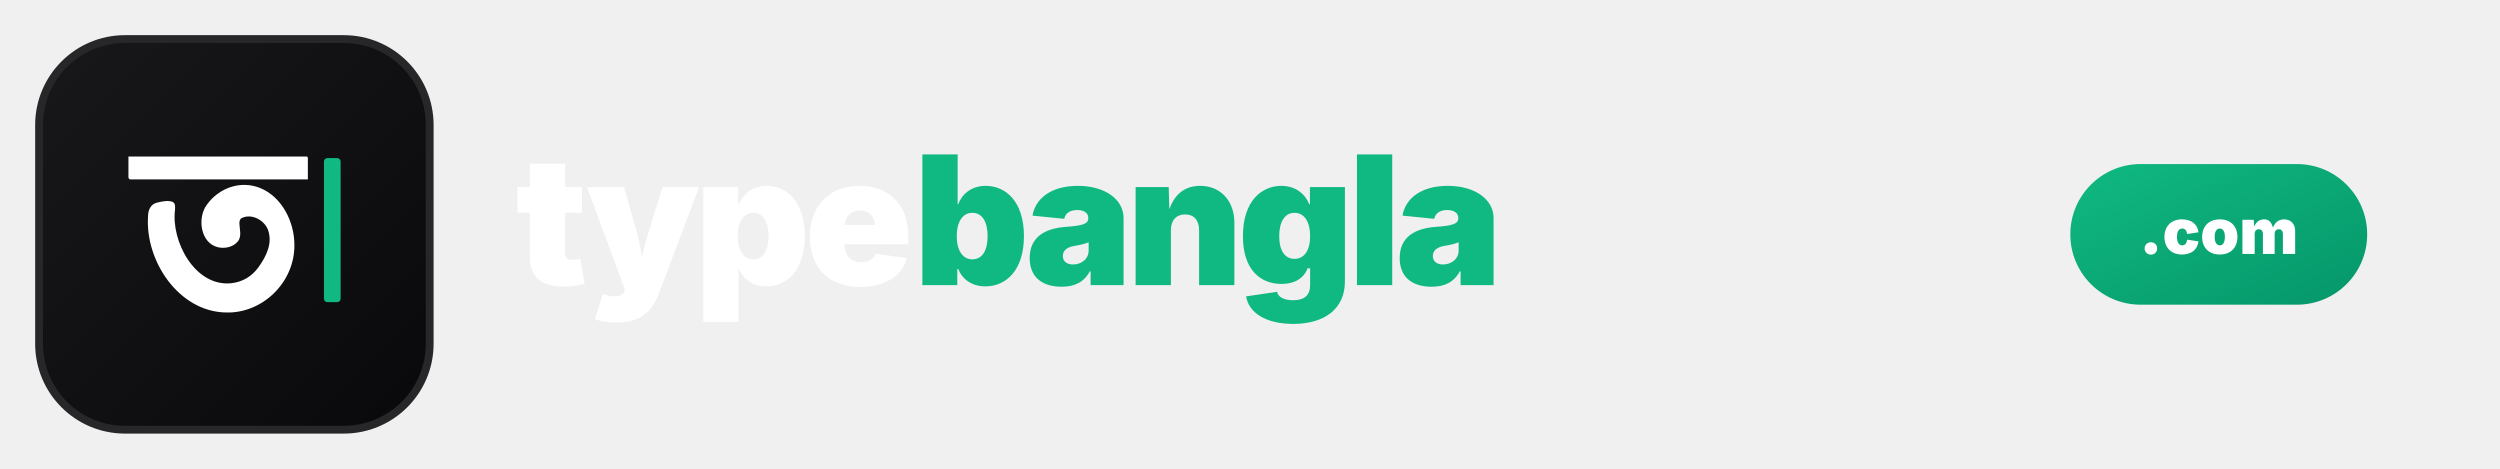
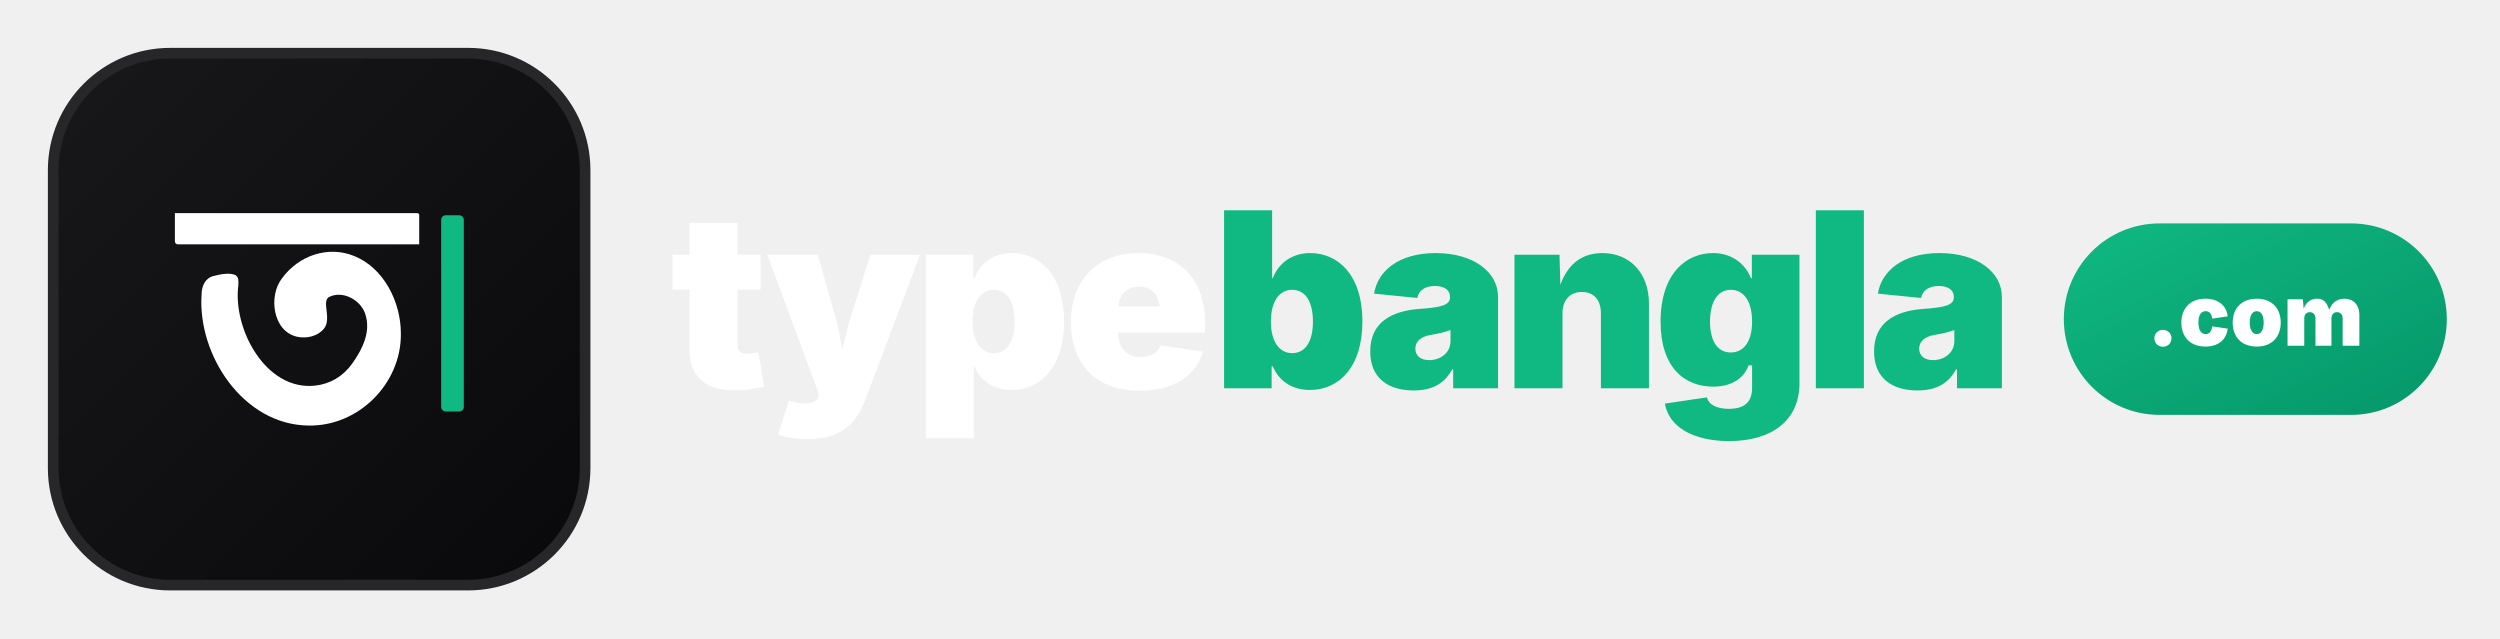
- <svg xmlns="http://www.w3.org/2000/svg" viewBox="0 0 640 120" width="100%" height="100%">
+ <svg xmlns="http://www.w3.org/2000/svg" viewBox="0 0 470 120" width="100%" height="100%">
  <defs>
-     <linearGradient id="darkKeycapH" x1="0%" y1="0%" x2="100%" y2="100%">
+     <linearGradient id="darkKeycapHT" x1="0%" y1="0%" x2="100%" y2="100%">
      <stop offset="0%" stop-color="#18181b" />
      <stop offset="100%" stop-color="#09090b" />
    </linearGradient>
-     <linearGradient id="emeraldPillH" x1="0%" y1="0%" x2="100%" y2="100%">
+     <linearGradient id="emeraldPillHT" x1="0%" y1="0%" x2="100%" y2="100%">
      <stop offset="0%" stop-color="#10b981" />
      <stop offset="100%" stop-color="#059669" />
    </linearGradient>
  </defs>
-   <g id="HorizontalSvgMain">
-     <rect x="10" y="10" width="100" height="100" rx="22" fill="url(#darkKeycapH)" stroke="#27272a" stroke-width="2" />
+   <g id="HorizontalSvgTight">
+     <rect x="10" y="10" width="100" height="100" rx="22" fill="url(#darkKeycapHT)" stroke="#27272a" stroke-width="2" />
    <g transform="translate(18, 18) scale(0.108)">
      <path fill="#ffffff" d="M531.13,414.42c.85,86.97-74.35,161.83-161.53,159.65-112.99-1.59-192.82-122.93-185.34-228.83.19-14.35,6.58-28.41,21.58-31.66,13.07-3.39,28.4-5.86,37.52-1.24,5.55,3.76,5.15,9.24,4.89,17.5-10.06,75.29,47.34,184.21,133.83,174.77,26.2-3.11,47.83-15.64,64.06-37.97,18.66-26.38,33.84-56.7,22.4-88.56-9.16-24.05-40.51-39.96-63.56-27.12-3.19,2.65-4.05,6.75-4.16,10.82-.03,13.2,6.57,32.23-4.21,44.36-10.32,12.37-29.46,17.23-46.66,13.25-41.99-9.84-49.53-70.92-25.85-101.38,28.53-39.42,79.58-57.66,125.48-39.15,51.95,20.75,81.5,80.2,81.55,134.61v.95Z" />
      <path fill="#ffffff" d="M137.79,204.39h422.02c1.8,0,3.26,1.46,3.26,3.26v50.98H142.8c-2.77,0-5.01-2.25-5.01-5.01v-49.23h0Z" />
      <rect x="601.28" y="208.08" width="39.45" height="341.45" rx="8" fill="#10b981" />
    </g>
-     <text x="132" y="73" fill="#ffffff" font-family="Inter, system-ui, -apple-system, sans-serif" font-weight="900" font-size="46" letter-spacing="-1.5">
+     <text x="126" y="73" fill="#ffffff" font-family="Inter, system-ui, -apple-system, sans-serif" font-weight="900" font-size="46" letter-spacing="-1.5">
      type<tspan fill="#10b981">bangla</tspan>
    </text>
-     <g transform="translate(530, 42)">
-       <rect x="0" y="0" width="76" height="36" rx="18" fill="url(#emeraldPillH)" />
-       <text x="38" y="23" fill="#ffffff" font-family="Inter, system-ui, sans-serif" font-weight="900" font-size="16" text-anchor="middle">.com</text>
+     <g transform="translate(388, 42)">
+       <rect x="0" y="0" width="72" height="36" rx="18" fill="url(#emeraldPillHT)" />
+       <text x="36" y="23" fill="#ffffff" font-family="Inter, system-ui, sans-serif" font-weight="900" font-size="16" text-anchor="middle">.com</text>
    </g>
  </g>
</svg>
